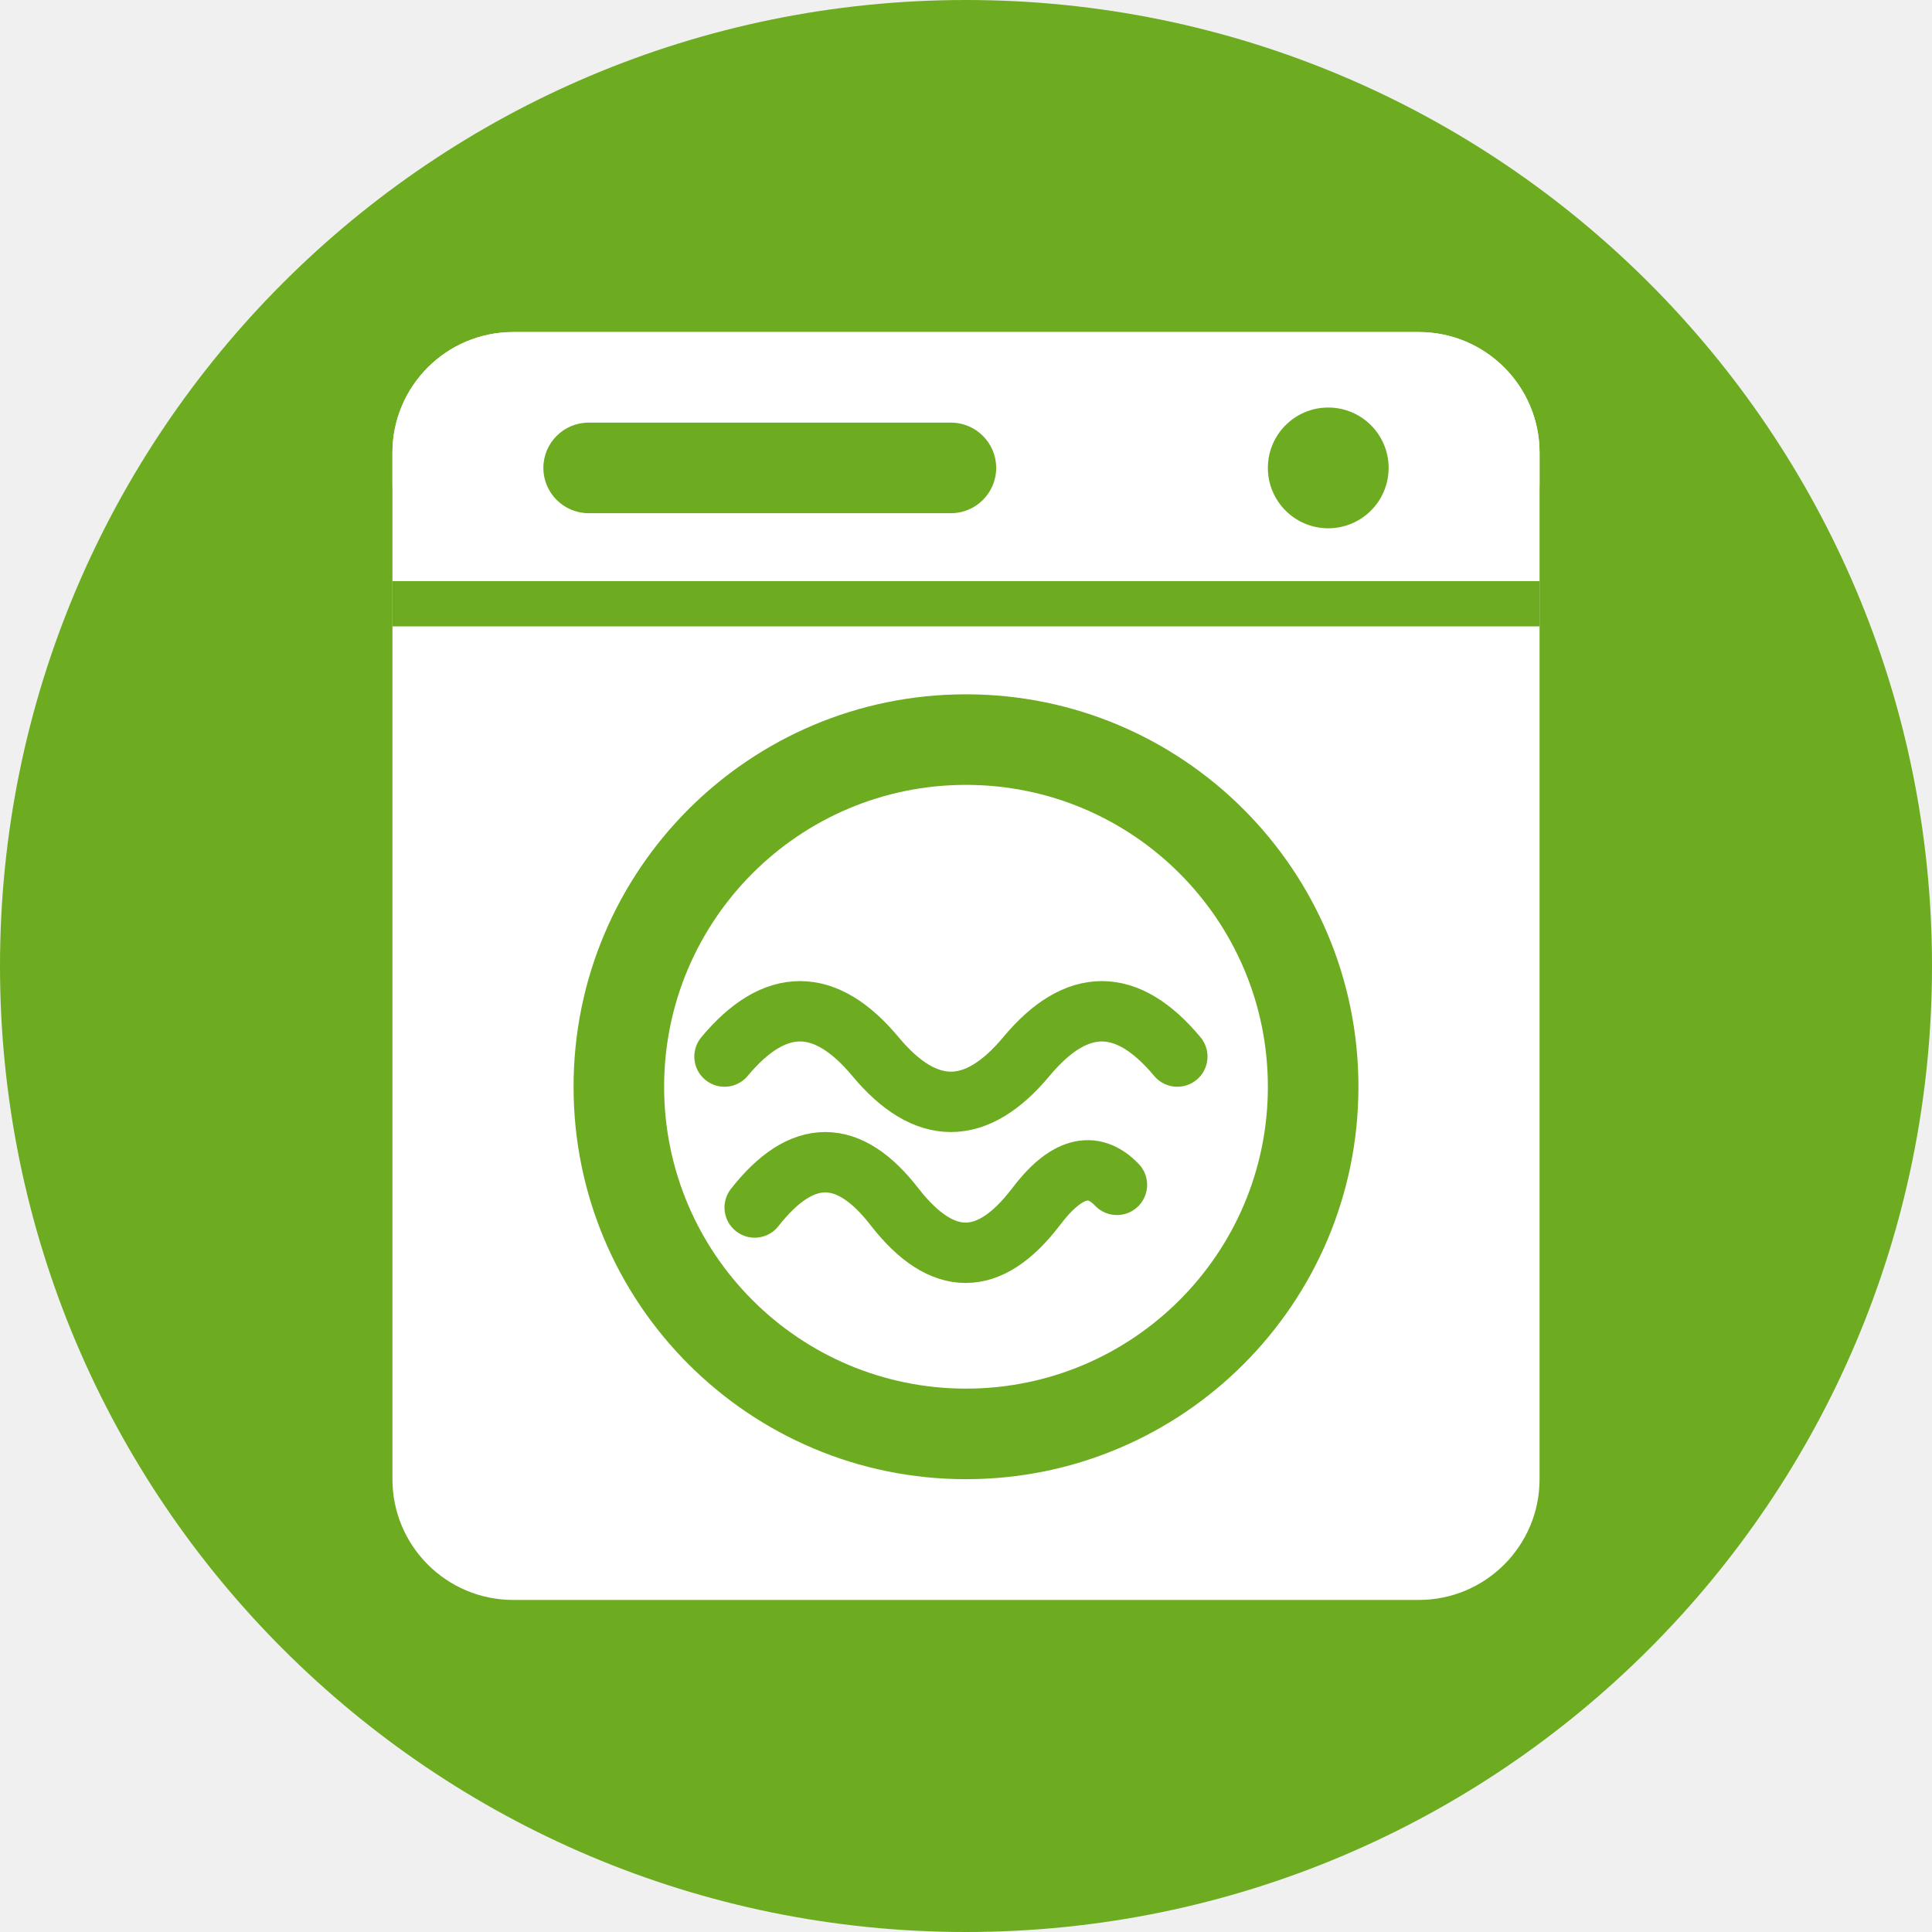
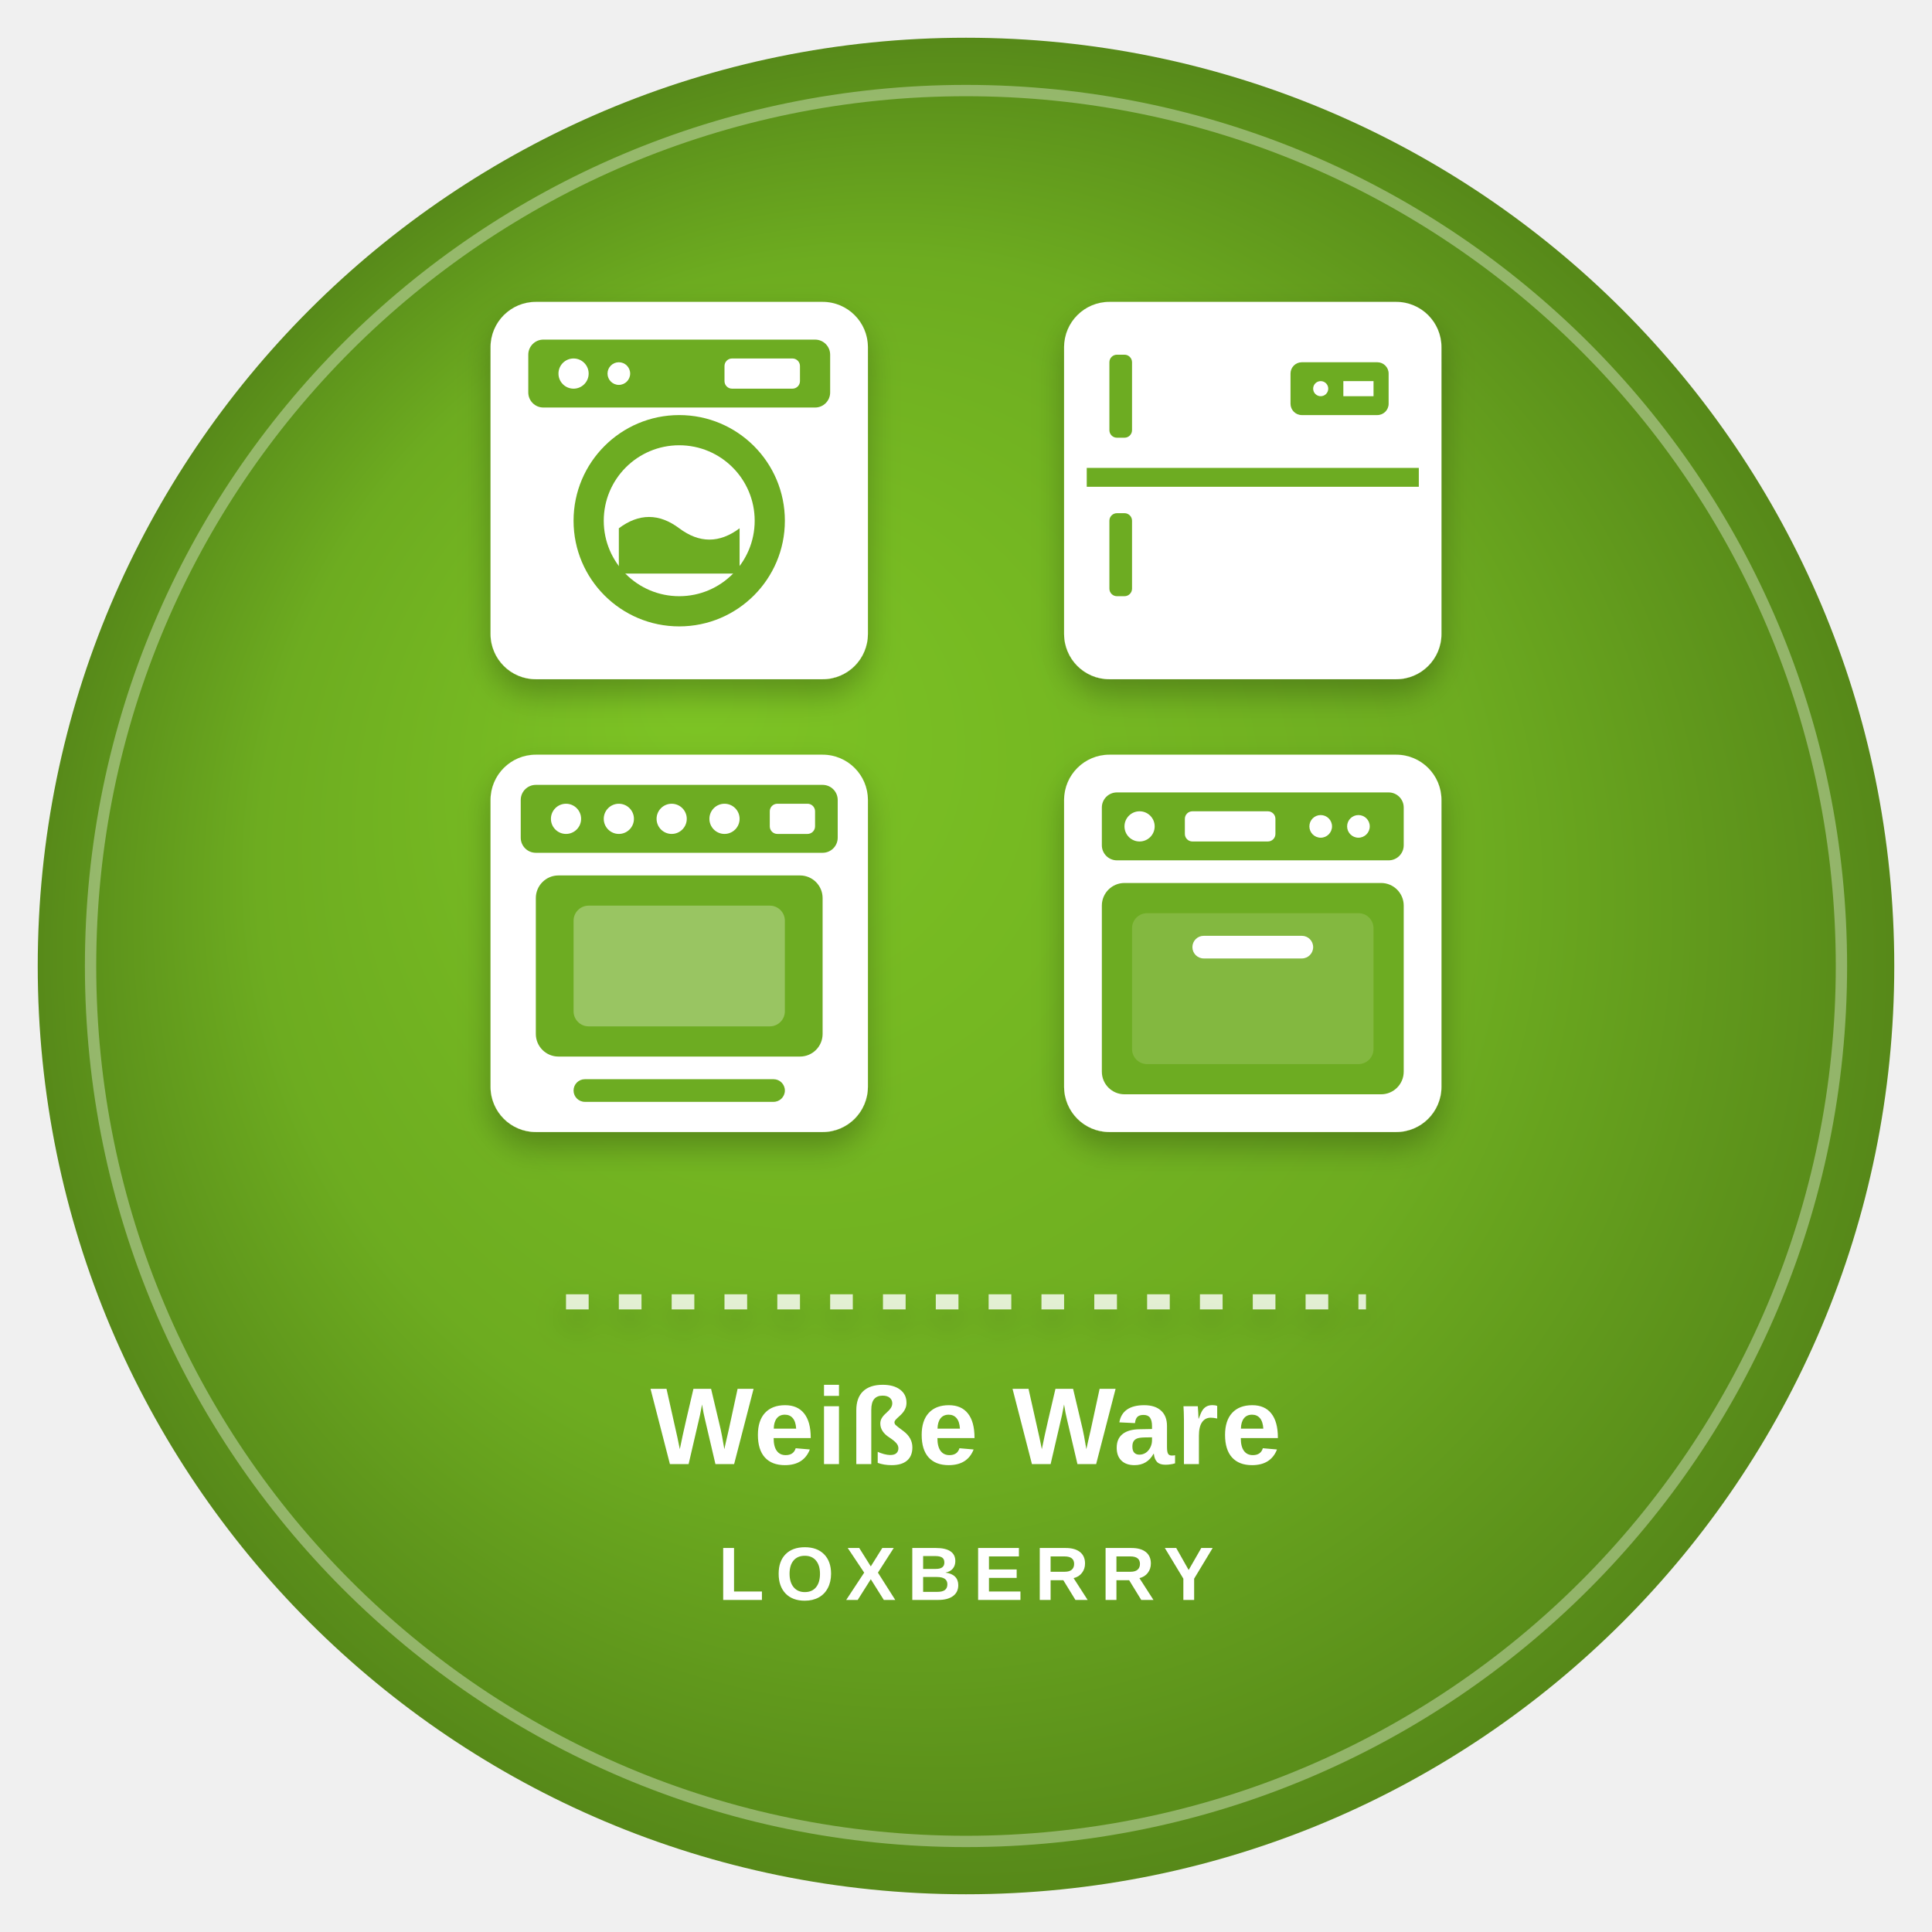
- <svg xmlns="http://www.w3.org/2000/svg" viewBox="0 0 128 128" width="128" height="128">
-   <circle cx="64" cy="64" r="64" fill="#6dac20" />
-   <rect x="26" y="22" width="76" height="84" rx="8" fill="#ffffff" />
-   <rect x="26" y="22" width="76" height="18" rx="8" fill="#ffffff" />
-   <line x1="26" y1="40" x2="102" y2="40" stroke="#6dac20" stroke-width="3" />
-   <circle cx="88" cy="31" r="4" fill="#6dac20" />
-   <rect x="36" y="28" width="30" height="6" rx="3" fill="#6dac20" />
-   <circle cx="64" cy="72" r="26" fill="#6dac20" />
-   <circle cx="64" cy="72" r="20" fill="#ffffff" />
-   <g fill="none" stroke="#6dac20" stroke-width="4" stroke-linecap="round">
-     <path d="M 48 70 q 5 -6 10 0 q 5 6 10 0 q 5 -6 10 0" />
-     <path d="M 50 80 q 4.7 -6 9.3 0 q 4.7 6 9.3 0 q 3 -4 5.4 -1.5" />
+ <svg xmlns="http://www.w3.org/2000/svg" width="512" height="512" viewBox="0 0 512 512" version="1.1">
+   <defs>
+     <radialGradient id="bg-grad" cx="50%" cy="50%" r="50%" fx="35%" fy="35%">
+       <stop offset="0%" stop-color="#7dc424" />
+       <stop offset="65%" stop-color="#6dac20" />
+       <stop offset="100%" stop-color="#568819" />
+     </radialGradient>
+     <filter id="shadow" x="-10%" y="-10%" width="120%" height="120%">
+       <feDropShadow dx="0" dy="4" stdDeviation="4" flood-color="#000000" flood-opacity="0.25" />
+     </filter>
+   </defs>
+   <circle cx="256" cy="256" r="246" fill="url(#bg-grad)" />
+   <circle cx="256" cy="256" r="232" fill="none" stroke="#ffffff" stroke-opacity="0.35" stroke-width="3" />
+   <g filter="url(#shadow)" fill="#ffffff">
+     <g transform="translate(130, 80)">
+       <rect x="0" y="0" width="100" height="100" rx="12" fill="#ffffff" />
+       <rect x="10" y="10" width="80" height="18" rx="4" fill="#6dac20" />
+       <circle cx="22" cy="19" r="4" fill="#ffffff" />
+       <circle cx="34" cy="19" r="3" fill="#ffffff" />
+       <rect x="62" y="15" width="20" height="8" rx="2" fill="#ffffff" />
+       <circle cx="50" cy="58" r="28" fill="#6dac20" />
+       <circle cx="50" cy="58" r="20" fill="#ffffff" />
+       <path d="M 34 60 Q 42 54 50 60 Q 58 66 66 60 L 66 72 Q 58 72 50 72 Q 42 72 34 72 Z" fill="#6dac20" />
+     </g>
+     <g transform="translate(282, 80)">
+       <rect x="0" y="0" width="100" height="100" rx="12" fill="#ffffff" />
+       <rect x="6" y="44" width="88" height="5" fill="#6dac20" />
+       <rect x="12" y="14" width="6" height="22" rx="2" fill="#6dac20" />
+       <rect x="12" y="56" width="6" height="22" rx="2" fill="#6dac20" />
+       <rect x="60" y="16" width="26" height="14" rx="3" fill="#6dac20" />
+       <circle cx="68" cy="23" r="2" fill="#ffffff" />
+       <rect x="74" y="21" width="8" height="4" fill="#ffffff" />
+     </g>
+     <g transform="translate(130, 200)">
+       <rect x="0" y="0" width="100" height="100" rx="12" fill="#ffffff" />
+       <rect x="8" y="8" width="84" height="18" rx="4" fill="#6dac20" />
+       <circle cx="20" cy="17" r="4" fill="#ffffff" />
+       <circle cx="34" cy="17" r="4" fill="#ffffff" />
+       <circle cx="48" cy="17" r="4" fill="#ffffff" />
+       <circle cx="62" cy="17" r="4" fill="#ffffff" />
+       <rect x="74" y="13" width="12" height="8" rx="2" fill="#ffffff" />
+       <rect x="12" y="32" width="76" height="48" rx="6" fill="#6dac20" />
+       <rect x="22" y="40" width="56" height="32" rx="4" fill="#ffffff" opacity="0.3" />
+       <rect x="22" y="86" width="56" height="6" rx="3" fill="#6dac20" />
+     </g>
+     <g transform="translate(282, 200)">
+       <rect x="0" y="0" width="100" height="100" rx="12" fill="#ffffff" />
+       <rect x="10" y="10" width="80" height="18" rx="4" fill="#6dac20" />
+       <circle cx="20" cy="19" r="4" fill="#ffffff" />
+       <rect x="32" y="15" width="24" height="8" rx="2" fill="#ffffff" />
+       <circle cx="68" cy="19" r="3" fill="#ffffff" />
+       <circle cx="78" cy="19" r="3" fill="#ffffff" />
+       <rect x="10" y="34" width="80" height="56" rx="6" fill="#6dac20" />
+       <rect x="18" y="42" width="64" height="40" rx="4" fill="#ffffff" fill-opacity="0.15" />
+       <rect x="34" y="48" width="32" height="6" rx="3" fill="#ffffff" />
+     </g>
+     <path d="M 150 345 L 362 345" stroke="#ffffff" stroke-width="4" stroke-dasharray="6 8" opacity="0.8" />
  </g>
+   <text x="256" y="388" text-anchor="middle" fill="#ffffff" font-family="Arial, sans-serif" font-weight="900" font-size="29" letter-spacing="0.5">Weiße Ware</text>
+   <text x="256" y="424" text-anchor="middle" fill="#ffffff" font-family="Arial, sans-serif" font-weight="bold" font-size="20" letter-spacing="3">LOXBERRY</text>
</svg>
